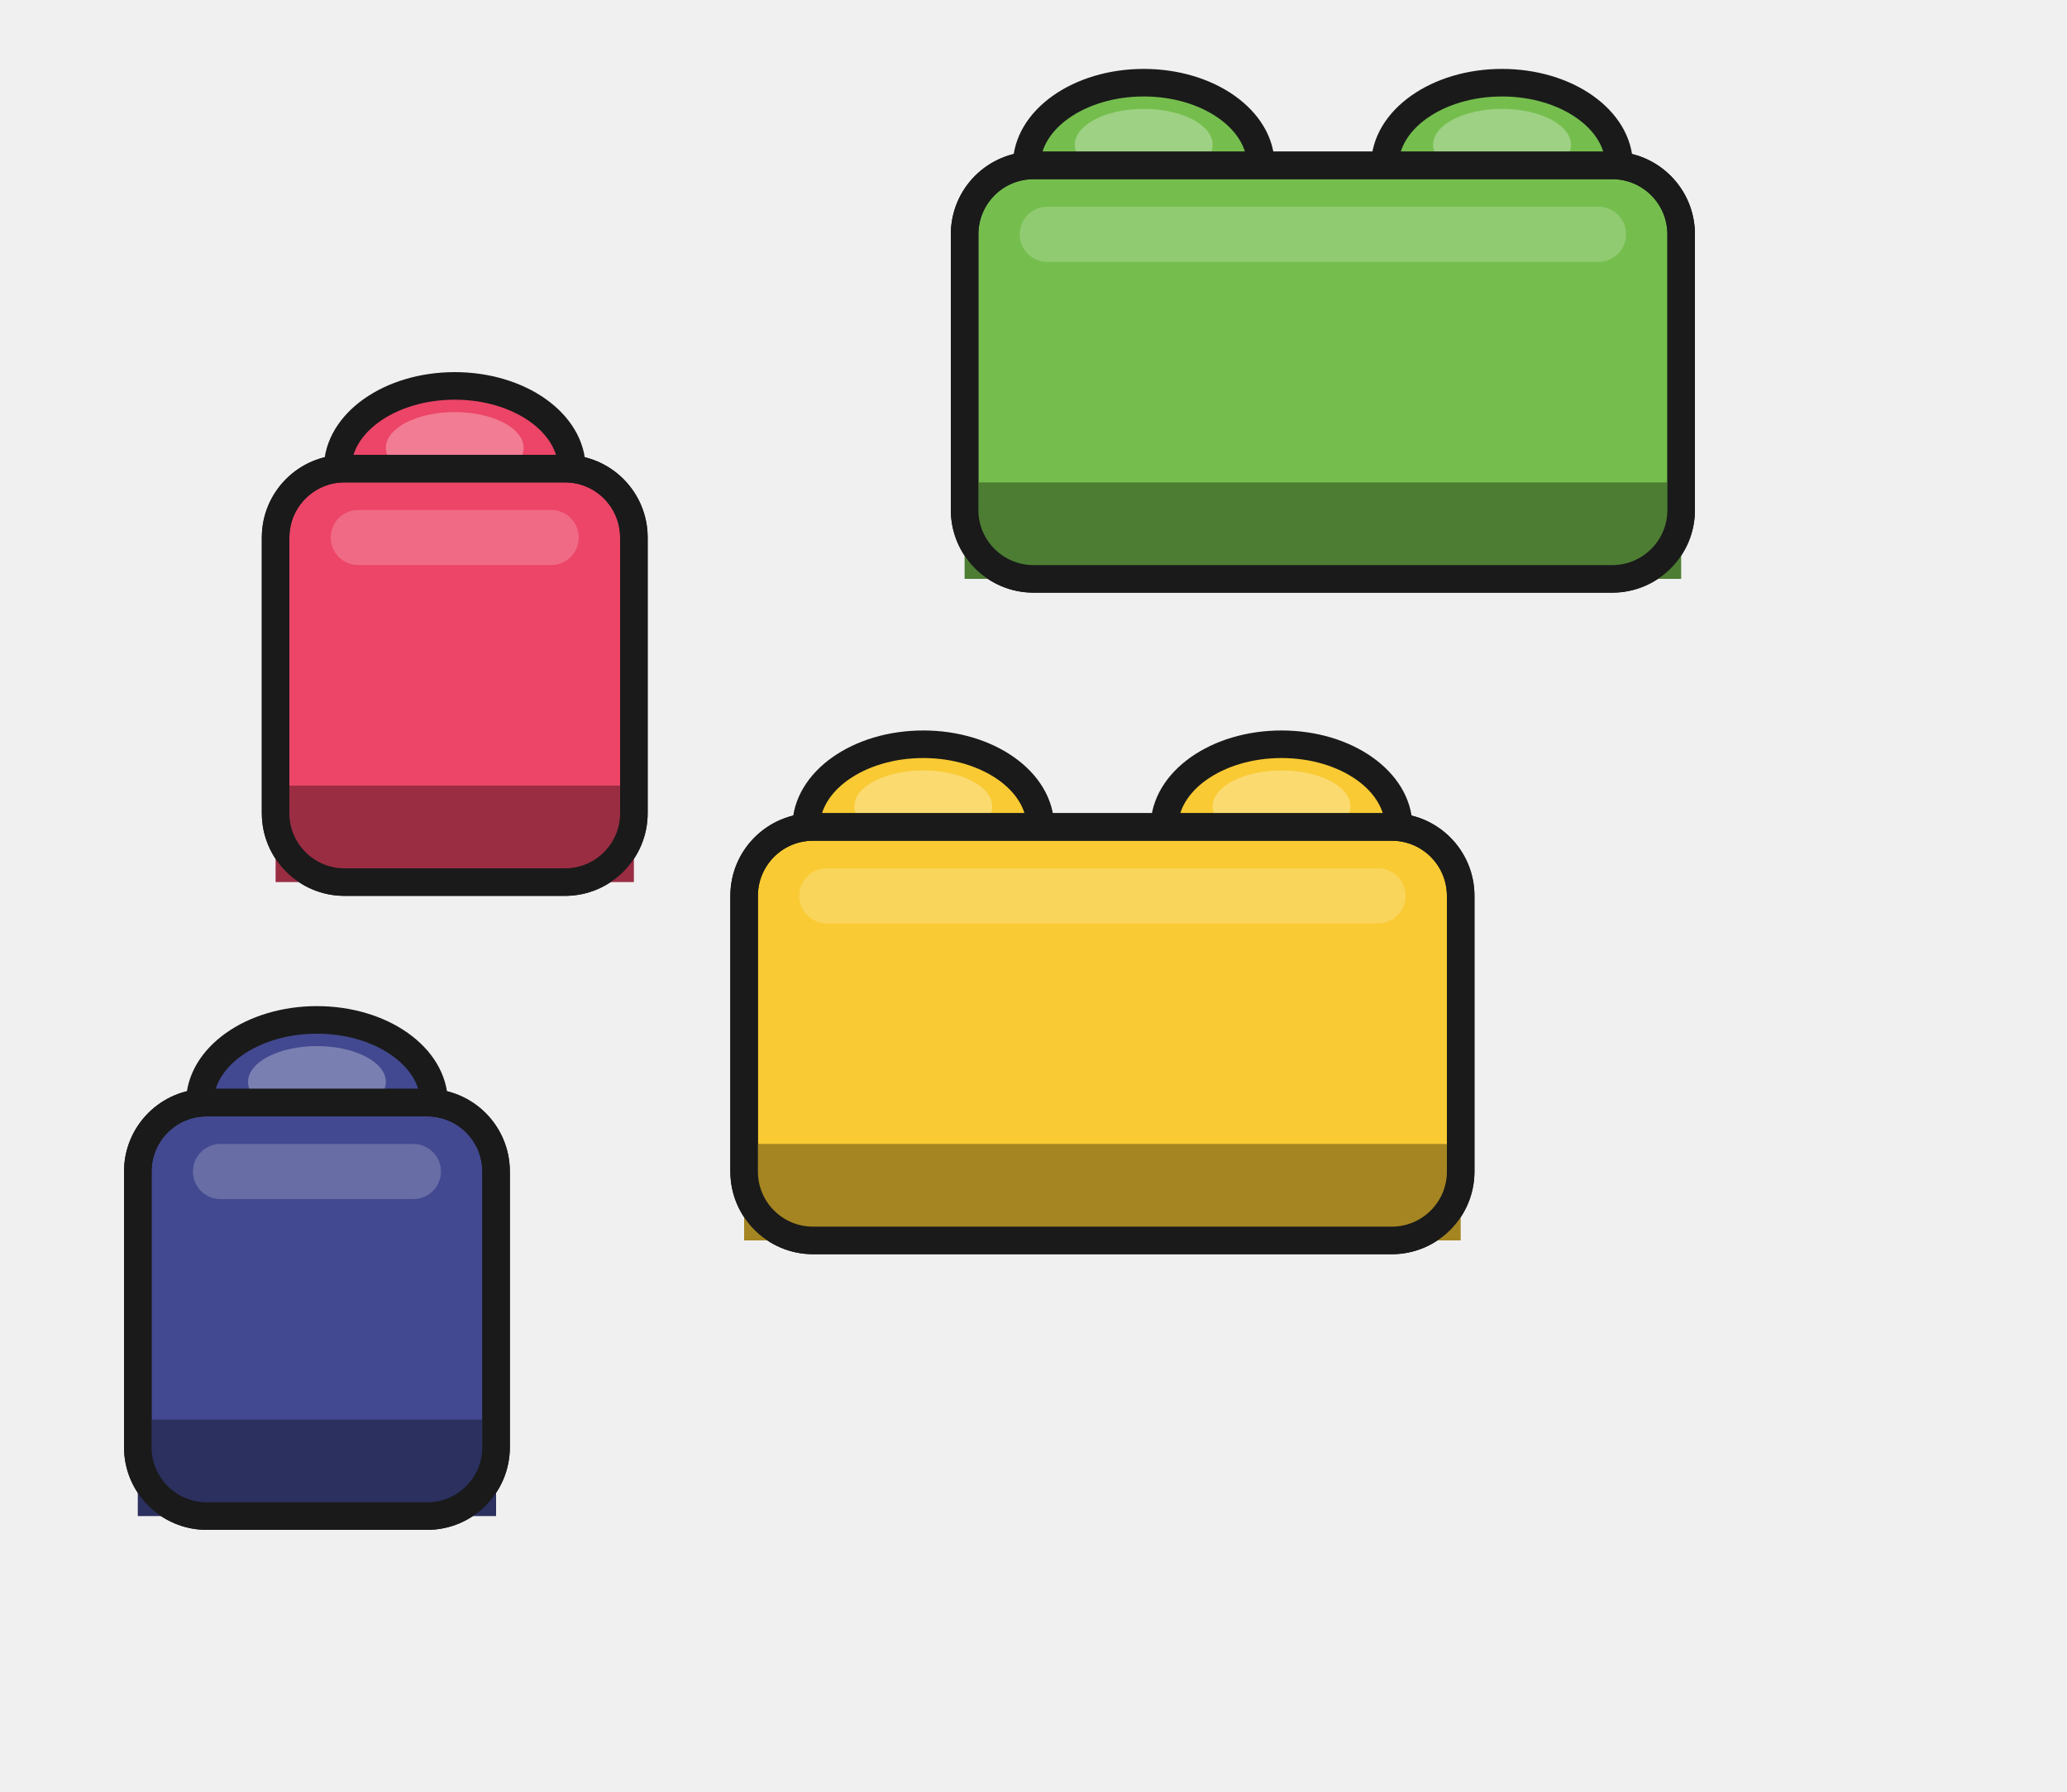
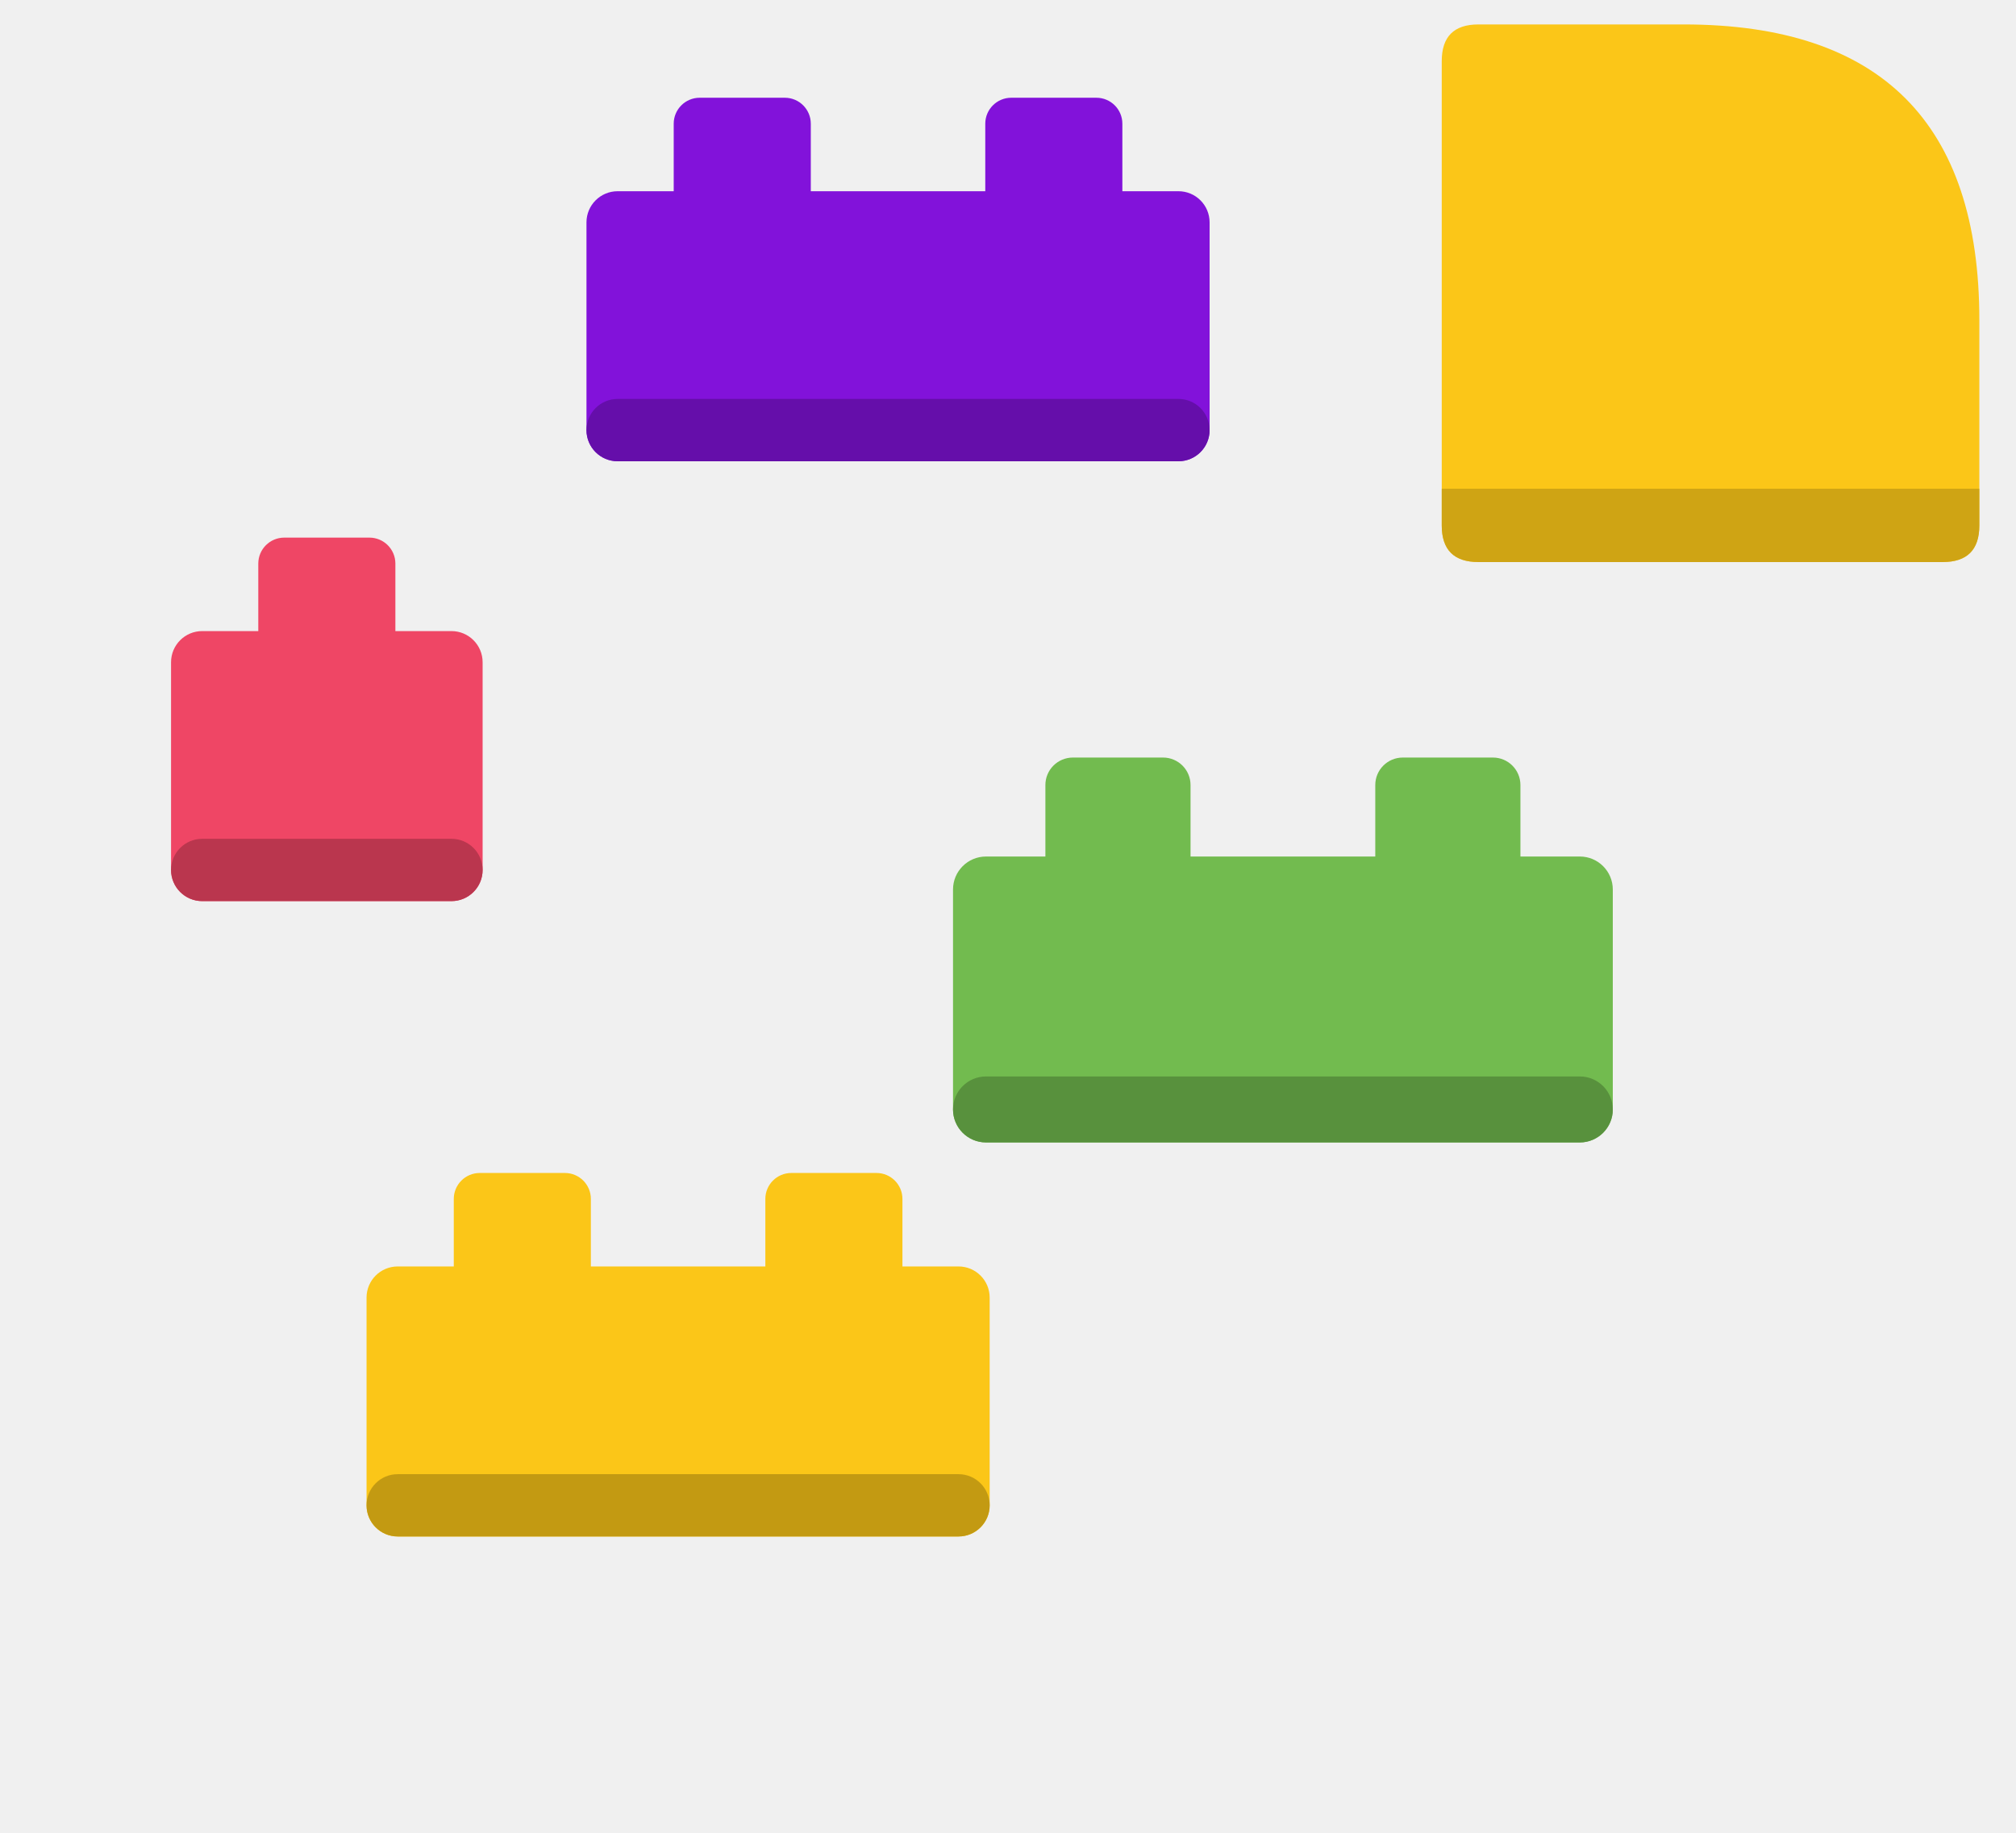
- <svg xmlns="http://www.w3.org/2000/svg" width="150" height="130" viewBox="0 0 150 130" fill="none">
-   <g transform="translate(70,4)">
-     <ellipse cx="13.0" cy="8" rx="8.5" ry="6" fill="#75be4e" stroke="#1a1a1a" stroke-width="2" />
-     <ellipse cx="13.0" cy="6.5" rx="6" ry="3.6" fill="#75be4e" opacity="0" />
-     <ellipse cx="13.0" cy="6.5" rx="5" ry="2.6" fill="#ffffff" opacity="0.30" />
-     <ellipse cx="39.0" cy="8" rx="8.5" ry="6" fill="#75be4e" stroke="#1a1a1a" stroke-width="2" />
-     <ellipse cx="39.0" cy="6.5" rx="6" ry="3.6" fill="#75be4e" opacity="0" />
-     <ellipse cx="39.0" cy="6.5" rx="5" ry="2.6" fill="#ffffff" opacity="0.30" />
-     <rect x="0" y="8" width="52" height="30" rx="5" fill="#75be4e" stroke="#1a1a1a" stroke-width="2" />
-     <rect x="0" y="31" width="52" height="7" fill="#4d7d33" />
-     <rect x="0" y="8" width="52" height="30" rx="5" fill="none" stroke="#1a1a1a" stroke-width="2" />
-     <rect x="4" y="11" width="44" height="4" rx="2" fill="#ffffff" opacity="0.20" />
+ <svg xmlns="http://www.w3.org/2000/svg" width="165" height="150" viewBox="0 0 165 150" fill="none">
+   <g transform="translate(118,2) scale(1.0)">
+     <path d="M 3 0 H 19.8 Q 44 0 44 24.2 V 41 Q 44 44 41 44 H 3 Q 0 44 0 41 V 3 Q 0 0 3 0 Z" fill="#fbc618" />
+     <path d="M 0 38 H 44 V 41 Q 44 44 41 44 H 3 Q 0 44 0 41 Z" fill="#c89e13" opacity="0.85" />
  </g>
-   <g transform="translate(20,26)">
-     <ellipse cx="13.0" cy="8" rx="8.5" ry="6" fill="#ec4567" stroke="#1a1a1a" stroke-width="2" />
-     <ellipse cx="13.0" cy="6.5" rx="6" ry="3.6" fill="#ec4567" opacity="0" />
-     <ellipse cx="13.0" cy="6.5" rx="5" ry="2.6" fill="#ffffff" opacity="0.30" />
-     <rect x="0" y="8" width="26" height="30" rx="5" fill="#ec4567" stroke="#1a1a1a" stroke-width="2" />
-     <rect x="0" y="31" width="26" height="7" fill="#9b2d43" />
-     <rect x="0" y="8" width="26" height="30" rx="5" fill="none" stroke="#1a1a1a" stroke-width="2" />
-     <rect x="4" y="11" width="18" height="4" rx="2" fill="#ffffff" opacity="0.20" />
+   <g transform="translate(48,8) scale(0.85)">
+     <rect x="8.4" y="0" width="13.2" height="13" rx="2.5" fill="#8212da" />
+     <rect x="38.4" y="0" width="13.2" height="13" rx="2.5" fill="#8212da" />
+     <rect x="0" y="9" width="60" height="26" rx="3" fill="#8212da" />
+     <rect x="0" y="29" width="60" height="6" rx="3" fill="#650eaa" />
  </g>
-   <g transform="translate(54,52)">
-     <ellipse cx="13.0" cy="8" rx="8.5" ry="6" fill="#f9ca33" stroke="#1a1a1a" stroke-width="2" />
-     <ellipse cx="13.0" cy="6.5" rx="6" ry="3.6" fill="#f9ca33" opacity="0" />
-     <ellipse cx="13.0" cy="6.5" rx="5" ry="2.6" fill="#ffffff" opacity="0.30" />
-     <ellipse cx="39.0" cy="8" rx="8.5" ry="6" fill="#f9ca33" stroke="#1a1a1a" stroke-width="2" />
-     <ellipse cx="39.0" cy="6.5" rx="6" ry="3.6" fill="#f9ca33" opacity="0" />
-     <ellipse cx="39.0" cy="6.5" rx="5" ry="2.6" fill="#ffffff" opacity="0.30" />
-     <rect x="0" y="8" width="52" height="30" rx="5" fill="#f9ca33" stroke="#1a1a1a" stroke-width="2" />
-     <rect x="0" y="31" width="52" height="7" fill="#a48521" />
-     <rect x="0" y="8" width="52" height="30" rx="5" fill="none" stroke="#1a1a1a" stroke-width="2" />
-     <rect x="4" y="11" width="44" height="4" rx="2" fill="#ffffff" opacity="0.20" />
+   <g transform="translate(14,44) scale(0.85)">
+     <rect x="8.4" y="0" width="13.2" height="13" rx="2.5" fill="#ef4665" />
+     <rect x="0" y="9" width="30" height="26" rx="3" fill="#ef4665" />
+     <rect x="0" y="29" width="30" height="6" rx="3" fill="#ba364e" />
  </g>
-   <g transform="translate(10,72)">
-     <ellipse cx="13.0" cy="8" rx="8.5" ry="6" fill="#424990" stroke="#1a1a1a" stroke-width="2" />
-     <ellipse cx="13.0" cy="6.5" rx="6" ry="3.6" fill="#424990" opacity="0" />
-     <ellipse cx="13.0" cy="6.5" rx="5" ry="2.6" fill="#ffffff" opacity="0.30" />
-     <rect x="0" y="8" width="26" height="30" rx="5" fill="#424990" stroke="#1a1a1a" stroke-width="2" />
-     <rect x="0" y="31" width="26" height="7" fill="#2b305f" />
-     <rect x="0" y="8" width="26" height="30" rx="5" fill="none" stroke="#1a1a1a" stroke-width="2" />
-     <rect x="4" y="11" width="18" height="4" rx="2" fill="#ffffff" opacity="0.20" />
+   <g transform="translate(78,62) scale(0.9)">
+     <rect x="8.4" y="0" width="13.2" height="13" rx="2.5" fill="#72bb4f" />
+     <rect x="38.4" y="0" width="13.2" height="13" rx="2.5" fill="#72bb4f" />
+     <rect x="0" y="9" width="60" height="26" rx="3" fill="#72bb4f" />
+     <rect x="0" y="29" width="60" height="6" rx="3" fill="#58913d" />
+   </g>
+   <g transform="translate(30,96) scale(0.85)">
+     <rect x="8.4" y="0" width="13.2" height="13" rx="2.5" fill="#fbc618" />
+     <rect x="38.4" y="0" width="13.2" height="13" rx="2.5" fill="#fbc618" />
+     <rect x="0" y="9" width="60" height="26" rx="3" fill="#fbc618" />
+     <rect x="0" y="29" width="60" height="6" rx="3" fill="#c39a12" />
  </g>
</svg>
